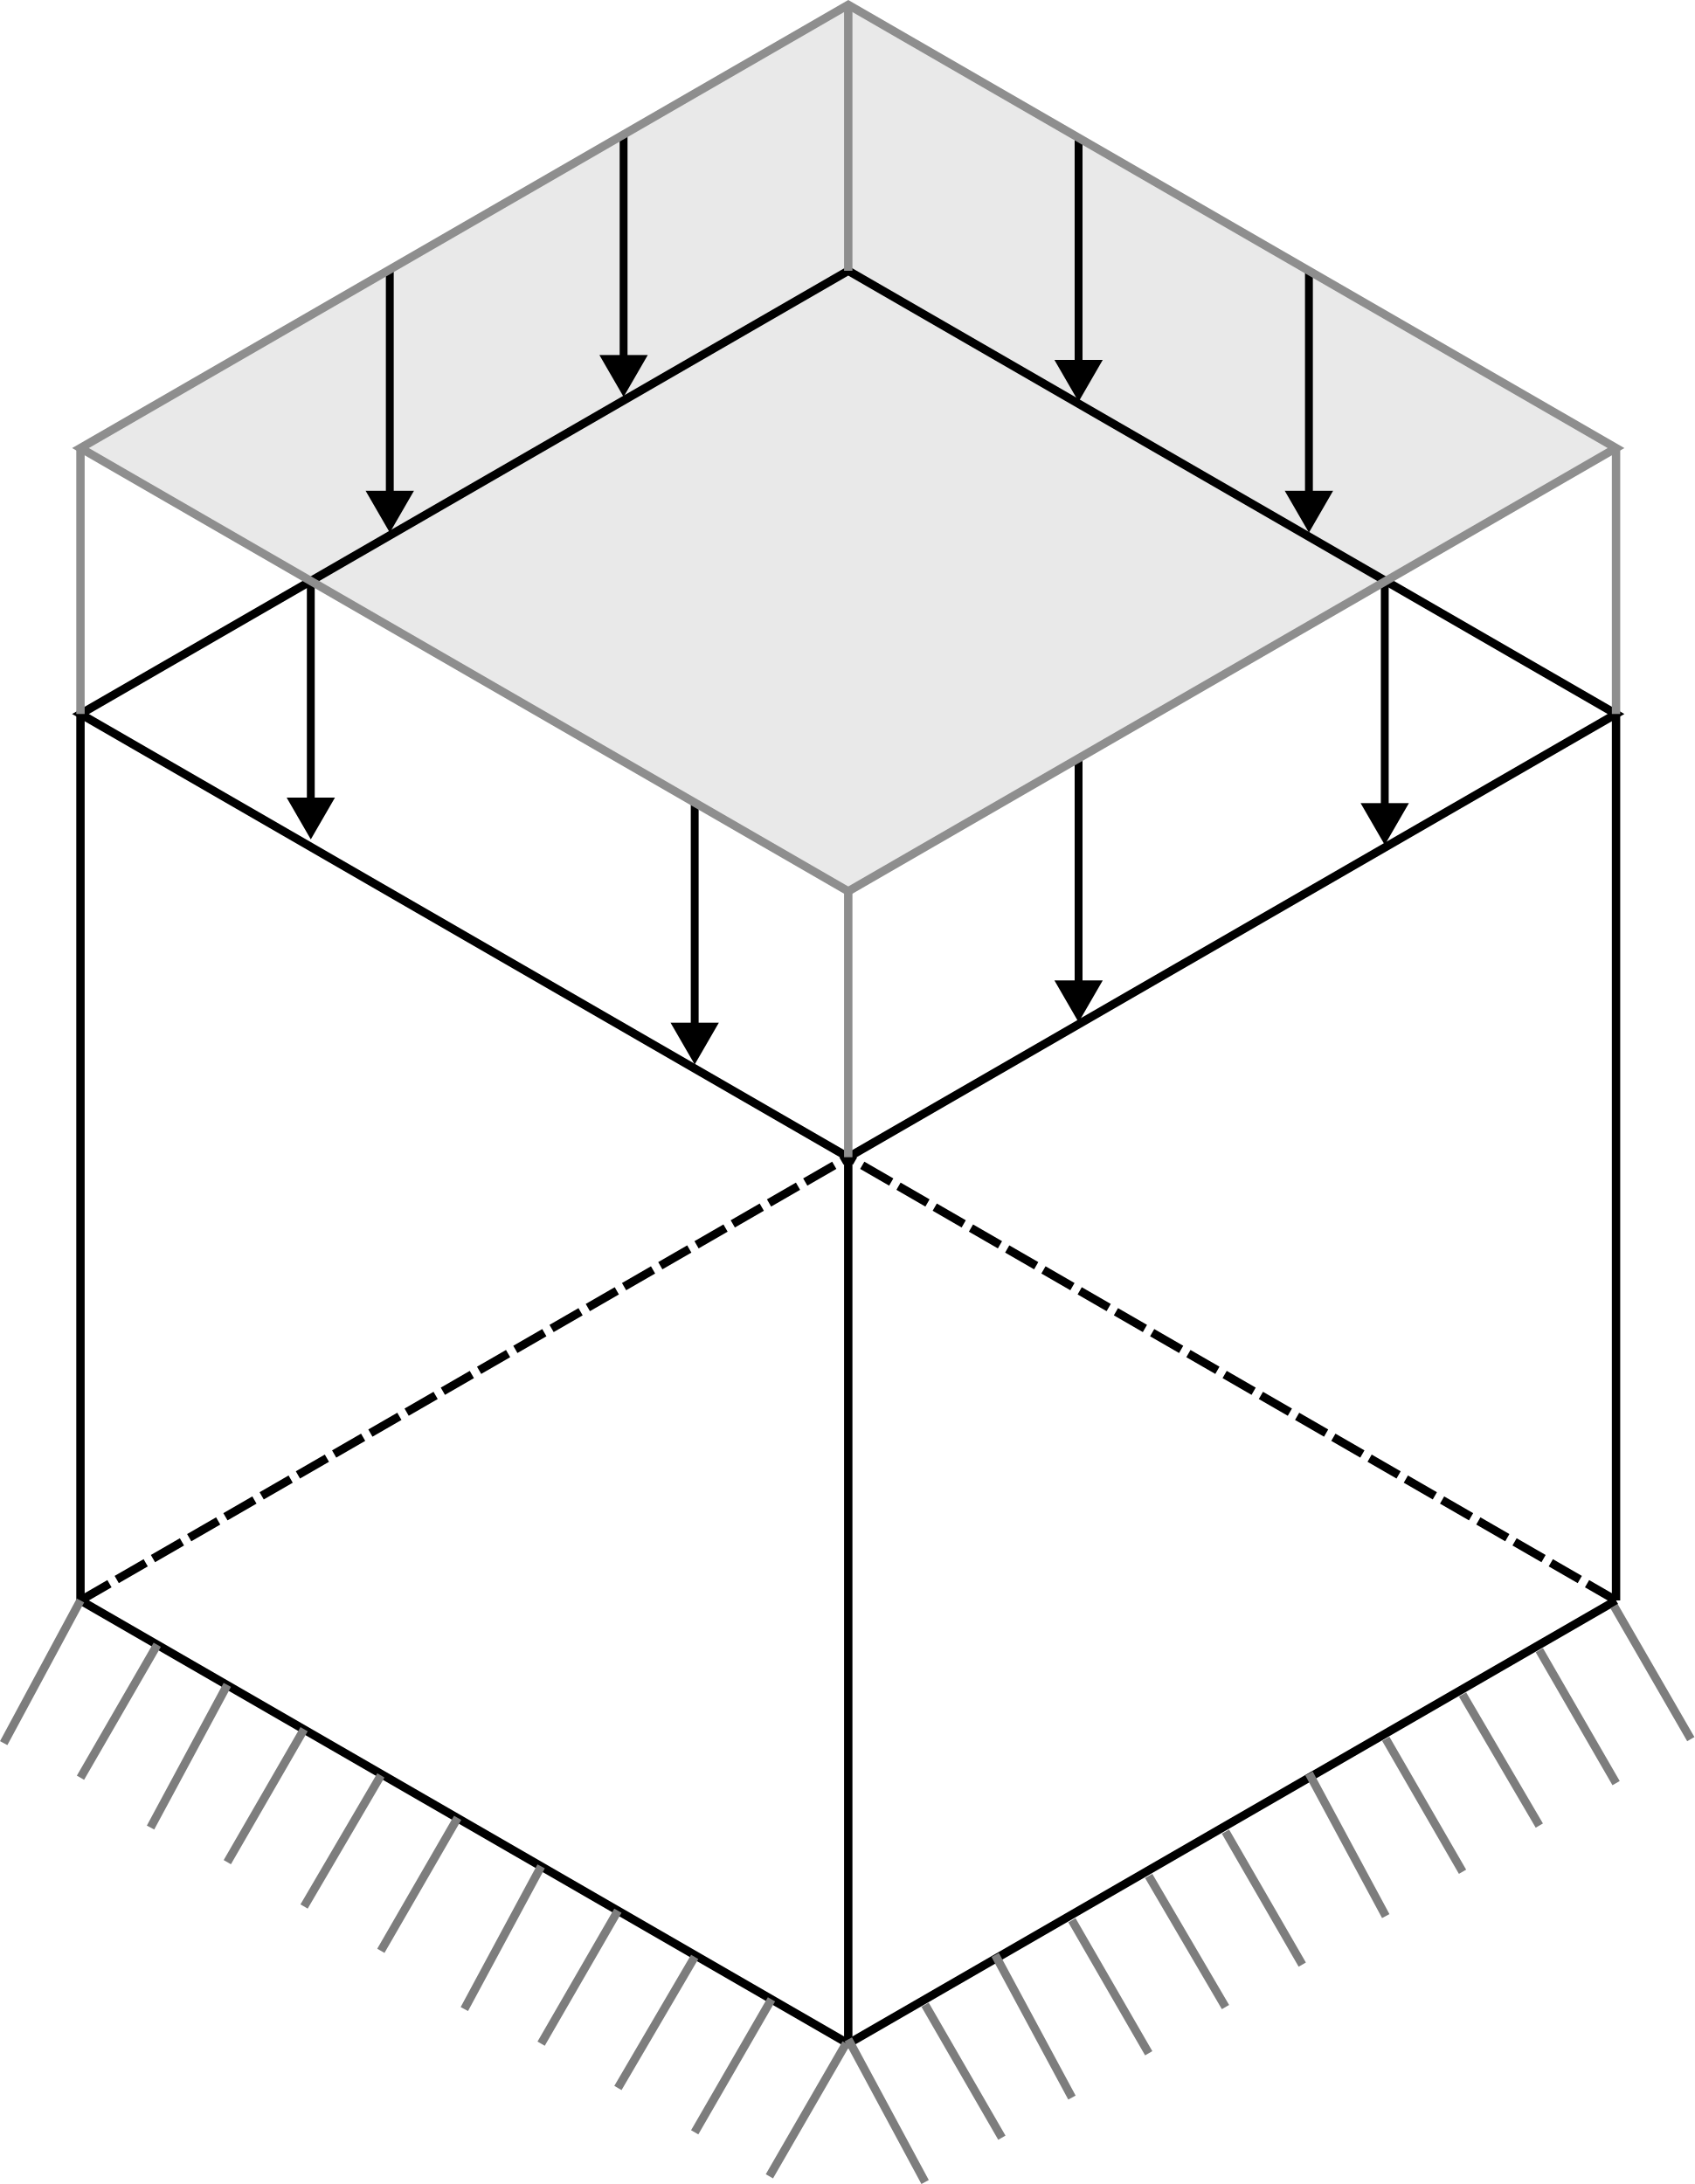
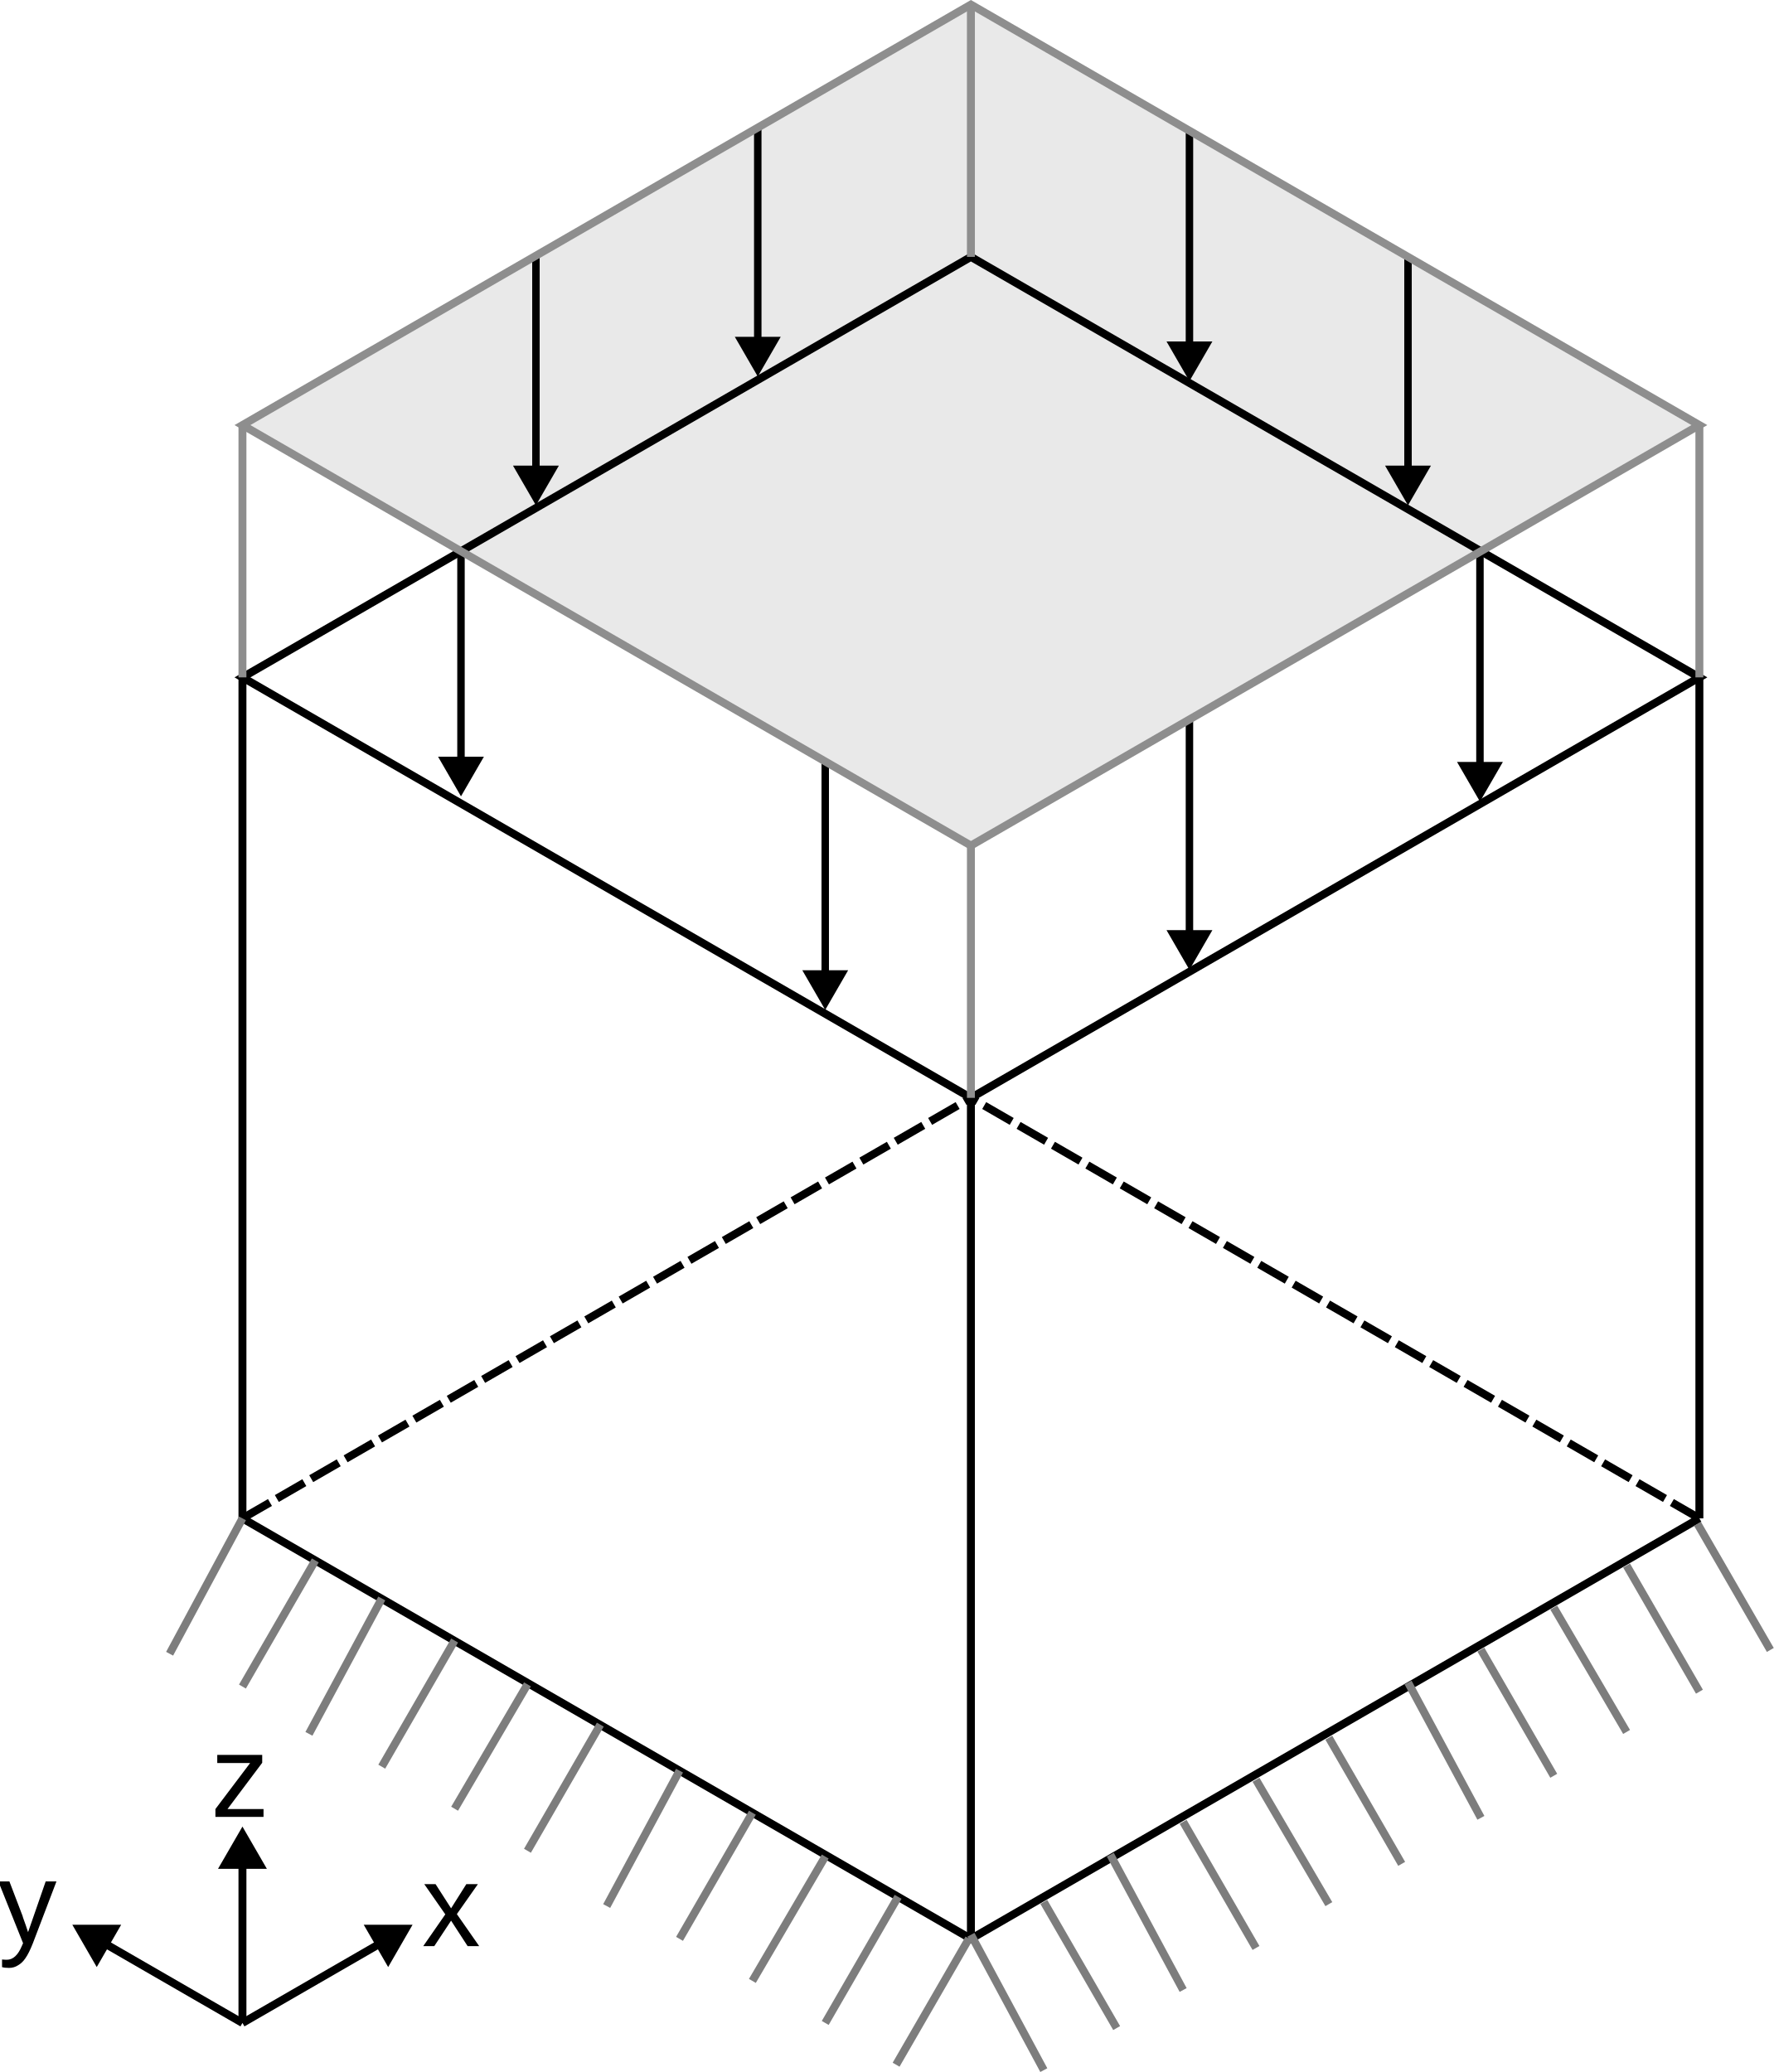
- <svg xmlns="http://www.w3.org/2000/svg" width="95.562mm" height="123.188mm" viewBox="0 0 95.562 123.188" version="1.1" id="svg1">
+ <svg xmlns="http://www.w3.org/2000/svg" width="105.435mm" height="123.188mm" viewBox="0 0 105.435 123.188" version="1.1" id="svg1">
  <defs id="defs1">
    <marker style="overflow:visible" id="Triangle" refX="0" refY="0" orient="auto-start-reverse" markerWidth="1" markerHeight="1" viewBox="0 0 1 1" preserveAspectRatio="xMidYMid">
      <path transform="scale(0.5)" style="fill:context-stroke;fill-rule:evenodd;stroke:context-stroke;stroke-width:1pt" d="M 5.77,0 -2.88,5 V -5 Z" id="path135" />
    </marker>
    <marker style="overflow:visible" id="Triangle-1" refX="0" refY="0" orient="auto-start-reverse" markerWidth="1" markerHeight="1" viewBox="0 0 1 1" preserveAspectRatio="xMidYMid">
      <path transform="scale(0.5)" style="fill:context-stroke;fill-rule:evenodd;stroke:context-stroke;stroke-width:1pt" d="M 5.77,0 -2.88,5 V -5 Z" id="path135-0" />
    </marker>
    <marker style="overflow:visible" id="Triangle-8" refX="0" refY="0" orient="auto-start-reverse" markerWidth="1" markerHeight="1" viewBox="0 0 1 1" preserveAspectRatio="xMidYMid">
      <path transform="scale(0.5)" style="fill:context-stroke;fill-rule:evenodd;stroke:context-stroke;stroke-width:1pt" d="M 5.77,0 -2.88,5 V -5 Z" id="path135-9" />
    </marker>
    <marker style="overflow:visible" id="Triangle-8-9" refX="0" refY="0" orient="auto-start-reverse" markerWidth="1" markerHeight="1" viewBox="0 0 1 1" preserveAspectRatio="xMidYMid">
      <path transform="scale(0.5)" style="fill:context-stroke;fill-rule:evenodd;stroke:context-stroke;stroke-width:1pt" d="M 5.77,0 -2.88,5 V -5 Z" id="path135-9-5" />
    </marker>
    <marker style="overflow:visible" id="Triangle-8-3" refX="0" refY="0" orient="auto-start-reverse" markerWidth="1" markerHeight="1" viewBox="0 0 1 1" preserveAspectRatio="xMidYMid">
      <path transform="scale(0.5)" style="fill:context-stroke;fill-rule:evenodd;stroke:context-stroke;stroke-width:1pt" d="M 5.77,0 -2.88,5 V -5 Z" id="path135-9-4" />
    </marker>
    <marker style="overflow:visible" id="Triangle-8-2" refX="0" refY="0" orient="auto-start-reverse" markerWidth="1" markerHeight="1" viewBox="0 0 1 1" preserveAspectRatio="xMidYMid">
      <path transform="scale(0.5)" style="fill:context-stroke;fill-rule:evenodd;stroke:context-stroke;stroke-width:1pt" d="M 5.77,0 -2.88,5 V -5 Z" id="path135-9-7" />
    </marker>
    <marker style="overflow:visible" id="Triangle-8-8" refX="0" refY="0" orient="auto-start-reverse" markerWidth="1" markerHeight="1" viewBox="0 0 1 1" preserveAspectRatio="xMidYMid">
      <path transform="scale(0.5)" style="fill:context-stroke;fill-rule:evenodd;stroke:context-stroke;stroke-width:1pt" d="M 5.77,0 -2.88,5 V -5 Z" id="path135-9-44" />
    </marker>
    <marker style="overflow:visible" id="Triangle-8-0" refX="0" refY="0" orient="auto-start-reverse" markerWidth="1" markerHeight="1" viewBox="0 0 1 1" preserveAspectRatio="xMidYMid">
      <path transform="scale(0.5)" style="fill:context-stroke;fill-rule:evenodd;stroke:context-stroke;stroke-width:1pt" d="M 5.77,0 -2.88,5 V -5 Z" id="path135-9-6" />
    </marker>
  </defs>
-   <g id="layer1" transform="translate(-47.42357,-59.72749)">
+   <g id="layer1" transform="translate(-37.5505,-59.72749)">
    <path style="fill:none;stroke:#000000;stroke-width:0.443;stroke-dasharray:none;stroke-dashoffset:0;stroke-opacity:1;marker-end:url(#Triangle)" d="m 86.603,105 v 13.197" id="path13" />
    <path style="fill:none;stroke:#000000;stroke-width:0.443;stroke-dasharray:none;stroke-dashoffset:0;stroke-opacity:1;marker-end:url(#Triangle-8)" d="m 108.253,102.616 v 13.197" id="path13-5" />
    <path style="fill:none;stroke:#000000;stroke-width:0.443;stroke-dasharray:none;stroke-dashoffset:0;stroke-opacity:1;marker-end:url(#Triangle-8-9)" d="M 125.521,92.616 V 105.812" id="path13-5-3" />
    <path style="fill:none;stroke:#000000;stroke-width:0.443;stroke-dasharray:none;stroke-dashoffset:0;stroke-opacity:1;marker-end:url(#Triangle-8-3)" d="m 121.244,75 v 13.197" id="path13-5-7" />
    <path style="fill:none;stroke:#000000;stroke-width:0.443;stroke-dasharray:none;stroke-dashoffset:0;stroke-opacity:1;marker-end:url(#Triangle-8-2)" d="m 82.593,67.343 v 13.197" id="path13-5-9" />
    <path style="fill:none;stroke:#000000;stroke-width:0.443;stroke-dasharray:none;stroke-dashoffset:0;stroke-opacity:1;marker-end:url(#Triangle-8-8)" d="m 69.407,75 v 13.197" id="path13-5-0" />
    <path style="fill:none;stroke:#000000;stroke-width:0.443;stroke-dasharray:none;stroke-dashoffset:0;stroke-opacity:1;marker-end:url(#Triangle-8-0)" d="m 108.253,67.616 v 13.197" id="path13-5-34" />
    <path style="fill:none;stroke:#000000;stroke-width:0.443;stroke-dasharray:none;stroke-dashoffset:0;stroke-opacity:1;marker-end:url(#Triangle-1)" d="M 64.952,92.303 V 105.5" id="path13-1" />
    <path style="fill:none;stroke:#000000;stroke-width:0.472" d="m 95.263,125 43.301,-25 -43.301,-25 -38.971,22.5 -4.33,2.5 z" id="path1-9" />
    <path style="fill:#000000;fill-opacity:0.089;stroke:#8e8e8e;stroke-width:0.472;stroke-opacity:1" d="M 95.263,110 138.564,85 95.263,60 56.292,82.5 l -4.33,2.5 z" id="path1-9-1" />
    <path style="fill:none;stroke:#000000;stroke-width:0.472;stroke-dasharray:none" d="M 138.564,100 V 150" id="path3" />
    <path style="fill:none;stroke:#000000;stroke-width:0.472;stroke-dasharray:none" d="m 95.263,125 v 50" id="path4" />
    <path style="fill:none;stroke:#000000;stroke-width:0.472;stroke-dasharray:none" d="M 51.962,100 V 150" id="path5" />
    <path style="fill:none;stroke:#000000;stroke-width:0.472;stroke-dasharray:none" d="m 51.962,150 43.301,25 43.301,-25" id="path6" />
    <path style="fill:none;stroke:#000000;stroke-width:0.472;stroke-dasharray:1.888, 0.472;stroke-dashoffset:0" d="m 51.962,150 43.301,-25" id="path7" />
    <path style="fill:none;stroke:#000000;stroke-width:0.472;stroke-dasharray:1.888, 0.472;stroke-dashoffset:0" d="m 138.564,150 -43.301,-25" id="path8" />
    <path style="fill:none;stroke:#8e8e8e;stroke-width:0.472;stroke-dasharray:none;stroke-dashoffset:0;stroke-opacity:1" d="m 95.263,110 v 15" id="path9" />
    <path style="fill:none;stroke:#8e8e8e;stroke-width:0.472;stroke-dasharray:none;stroke-dashoffset:0;stroke-opacity:1" d="M 51.962,85 V 100" id="path10" />
    <path style="fill:none;stroke:#8e8e8e;stroke-width:0.472;stroke-dasharray:none;stroke-dashoffset:0;stroke-opacity:1" d="M 138.564,85 V 100" id="path11" />
    <path style="fill:none;stroke:#8e8e8e;stroke-width:0.472;stroke-dasharray:none;stroke-dashoffset:0;stroke-opacity:1" d="M 95.263,60 V 75" id="path12" />
    <path style="fill:#000000;fill-opacity:0.089;stroke:#7d7d7d;stroke-width:0.472;stroke-dasharray:none;stroke-dashoffset:0;stroke-opacity:1" d="m 86.603,170.106 -4.33,7.394" id="path15" />
    <path style="fill:#000000;fill-opacity:0.089;stroke:#7d7d7d;stroke-width:0.472;stroke-dasharray:none;stroke-dashoffset:0;stroke-opacity:1" d="m 77.942,165 -4.33,8.048" id="path16" />
    <path style="fill:#000000;fill-opacity:0.089;stroke:#7d7d7d;stroke-width:0.472;stroke-dasharray:none;stroke-dashoffset:0;stroke-opacity:1" d="m 82.272,167.5 -4.33,7.5" id="path17" />
    <path style="fill:#000000;fill-opacity:0.089;stroke:#7d7d7d;stroke-width:0.472;stroke-dasharray:none;stroke-dashoffset:0;stroke-opacity:1" d="m 90.933,172.5 -4.33,7.5" id="path18" />
    <path style="fill:#000000;fill-opacity:0.089;stroke:#7d7d7d;stroke-width:0.472;stroke-dasharray:none;stroke-dashoffset:0;stroke-opacity:1" d="m 95.146,174.982 -4.33,7.5" id="path18-24" />
    <path style="fill:#000000;fill-opacity:0.089;stroke:#7d7d7d;stroke-width:0.472;stroke-dasharray:none;stroke-dashoffset:0;stroke-opacity:1" d="m 68.903,159.869 -4.33,7.394" id="path15-1" />
    <path style="fill:#000000;fill-opacity:0.089;stroke:#7d7d7d;stroke-width:0.472;stroke-dasharray:none;stroke-dashoffset:0;stroke-opacity:1" d="m 60.243,154.763 -4.33,8.048" id="path16-9" />
    <path style="fill:#000000;fill-opacity:0.089;stroke:#7d7d7d;stroke-width:0.472;stroke-dasharray:none;stroke-dashoffset:0;stroke-opacity:1" d="m 64.573,157.263 -4.33,7.5" id="path17-6" />
    <path style="fill:#000000;fill-opacity:0.089;stroke:#7d7d7d;stroke-width:0.472;stroke-dasharray:none;stroke-dashoffset:0;stroke-opacity:1" d="m 51.962,150 -4.33,8.048" id="path16-9-1" />
    <path style="fill:#000000;fill-opacity:0.089;stroke:#7d7d7d;stroke-width:0.472;stroke-dasharray:none;stroke-dashoffset:0;stroke-opacity:1" d="M 56.292,152.5 51.962,160" id="path17-6-1" />
    <path style="fill:#000000;fill-opacity:0.089;stroke:#7d7d7d;stroke-width:0.472;stroke-dasharray:none;stroke-dashoffset:0;stroke-opacity:1" d="m 73.233,162.263 -4.33,7.5" id="path18-2" />
    <path style="fill:#000000;fill-opacity:0.089;stroke:#7d7d7d;stroke-width:0.472;stroke-dasharray:none;stroke-dashoffset:0;stroke-opacity:1" d="m 134.237,162.698 -4.33,-7.394" id="path15-7" />
    <path style="fill:#000000;fill-opacity:0.089;stroke:#7d7d7d;stroke-width:0.472;stroke-dasharray:none;stroke-dashoffset:0;stroke-opacity:1" d="M 125.577,167.804 121.247,159.756" id="path16-7" />
    <path style="fill:#000000;fill-opacity:0.089;stroke:#7d7d7d;stroke-width:0.472;stroke-dasharray:none;stroke-dashoffset:0;stroke-opacity:1" d="m 129.907,165.304 -4.33,-7.5" id="path17-8" />
    <path style="fill:#000000;fill-opacity:0.089;stroke:#7d7d7d;stroke-width:0.472;stroke-dasharray:none;stroke-dashoffset:0;stroke-opacity:1" d="m 138.567,160.304 -4.33,-7.5" id="path18-3" />
    <path style="fill:#000000;fill-opacity:0.089;stroke:#7d7d7d;stroke-width:0.472;stroke-dasharray:none;stroke-dashoffset:0;stroke-opacity:1" d="m 142.781,157.822 -4.33,-7.5" id="path18-24-4" />
    <path style="fill:#000000;fill-opacity:0.089;stroke:#7d7d7d;stroke-width:0.472;stroke-dasharray:none;stroke-dashoffset:0;stroke-opacity:1" d="m 116.538,172.935 -4.33,-7.394" id="path15-1-8" />
    <path style="fill:#000000;fill-opacity:0.089;stroke:#7d7d7d;stroke-width:0.472;stroke-dasharray:none;stroke-dashoffset:0;stroke-opacity:1" d="m 107.878,178.041 -4.33,-8.048" id="path16-9-10" />
    <path style="fill:#000000;fill-opacity:0.089;stroke:#7d7d7d;stroke-width:0.472;stroke-dasharray:none;stroke-dashoffset:0;stroke-opacity:1" d="m 112.208,175.541 -4.33,-7.5" id="path17-6-0" />
    <path style="fill:#000000;fill-opacity:0.089;stroke:#7d7d7d;stroke-width:0.472;stroke-dasharray:none;stroke-dashoffset:0;stroke-opacity:1" d="M 99.596,182.804 95.266,174.756" id="path16-9-1-5" />
    <path style="fill:#000000;fill-opacity:0.089;stroke:#7d7d7d;stroke-width:0.472;stroke-dasharray:none;stroke-dashoffset:0;stroke-opacity:1" d="m 103.926,180.304 -4.33,-7.5" id="path17-6-1-4" />
    <path style="fill:#000000;fill-opacity:0.089;stroke:#7d7d7d;stroke-width:0.472;stroke-dasharray:none;stroke-dashoffset:0;stroke-opacity:1" d="m 120.868,170.541 -4.33,-7.5" id="path18-2-9" />
+     <path style="fill:#000000;fill-opacity:0.089;stroke:#000000;stroke-width:0.472;stroke-dasharray:none;stroke-opacity:1;marker-end:url(#Triangle-8-3)" d="m 51.962,180 -8.66,-5" id="path2" />
+     <path style="fill:none;fill-opacity:0.089;stroke:#000000;stroke-width:0.472;stroke-dasharray:none;stroke-opacity:1;marker-end:url(#Triangle-8-3)" d="M 51.962,180 V 170" id="path14" />
+     <path style="fill:none;fill-opacity:0.089;stroke:#000000;stroke-width:0.472;stroke-dasharray:none;stroke-opacity:1;marker-end:url(#Triangle-8-3)" d="m 51.962,180 8.66,-5" id="path19" />
+     <text xml:space="preserve" style="font-size:6.968px;font-family:Arial;-inkscape-font-specification:'Arial, Normal';fill:#000000;fill-opacity:1;stroke:#000000;stroke-width:0;stroke-dasharray:none;stroke-opacity:1" x="62.627" y="175.434" id="text19">
+       <tspan id="tspan19" style="fill:#000000;fill-opacity:1;stroke-width:0;stroke-dasharray:none" x="62.627" y="175.434">x</tspan>
+     </text>
+     <text xml:space="preserve" style="font-style:normal;font-variant:normal;font-weight:normal;font-stretch:normal;font-size:6.968px;font-family:Arial;-inkscape-font-specification:'Arial, Normal';font-variant-ligatures:normal;font-variant-caps:normal;font-variant-numeric:normal;font-variant-east-asian:normal;fill:#000000;fill-opacity:1;stroke:#000000;stroke-width:0;stroke-dasharray:none;stroke-opacity:1" x="37.438" y="175.273" id="text19-8">
+       <tspan id="tspan21" x="37.438" y="175.273">y</tspan>
+     </text>
+     <text xml:space="preserve" style="font-style:normal;font-variant:normal;font-weight:normal;font-stretch:normal;font-size:6.968px;font-family:Arial;-inkscape-font-specification:'Arial, Normal';font-variant-ligatures:normal;font-variant-caps:normal;font-variant-numeric:normal;font-variant-east-asian:normal;fill:#000000;fill-opacity:1;stroke:#000000;stroke-width:0;stroke-dasharray:none;stroke-opacity:1" x="50.074" y="167.749" id="text19-8-7">
+       <tspan id="tspan20" x="50.074" y="167.749">z</tspan>
+     </text>
  </g>
</svg>
